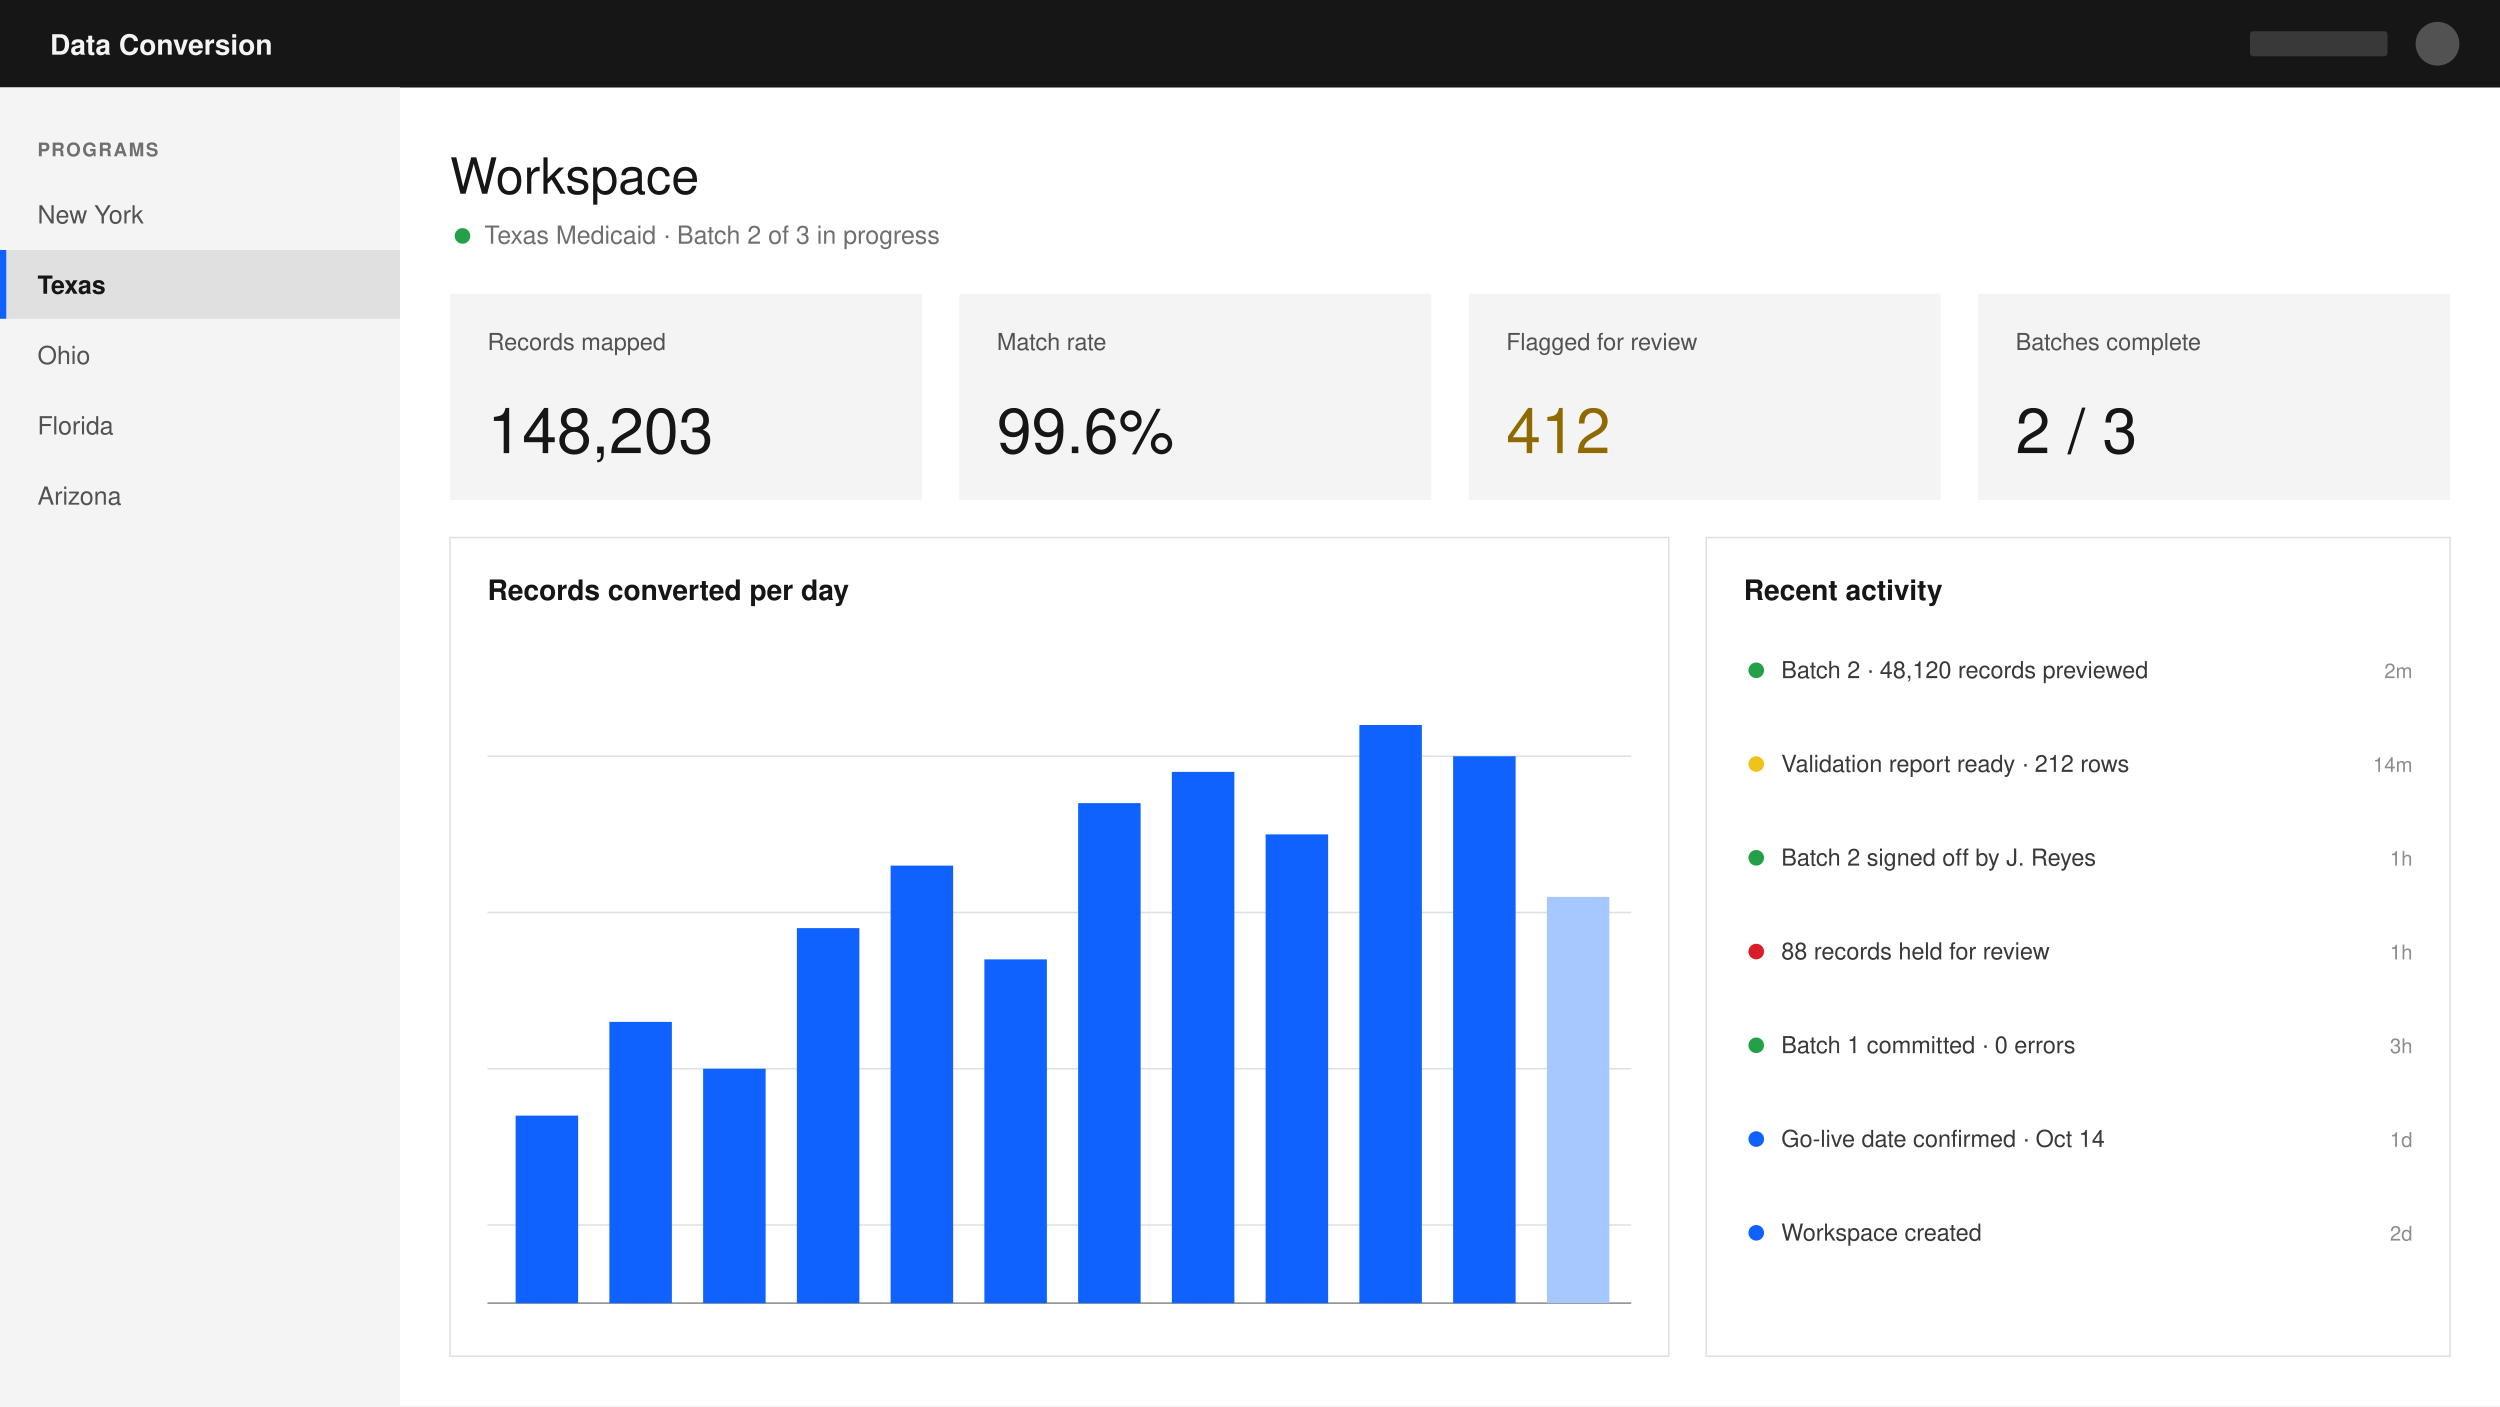
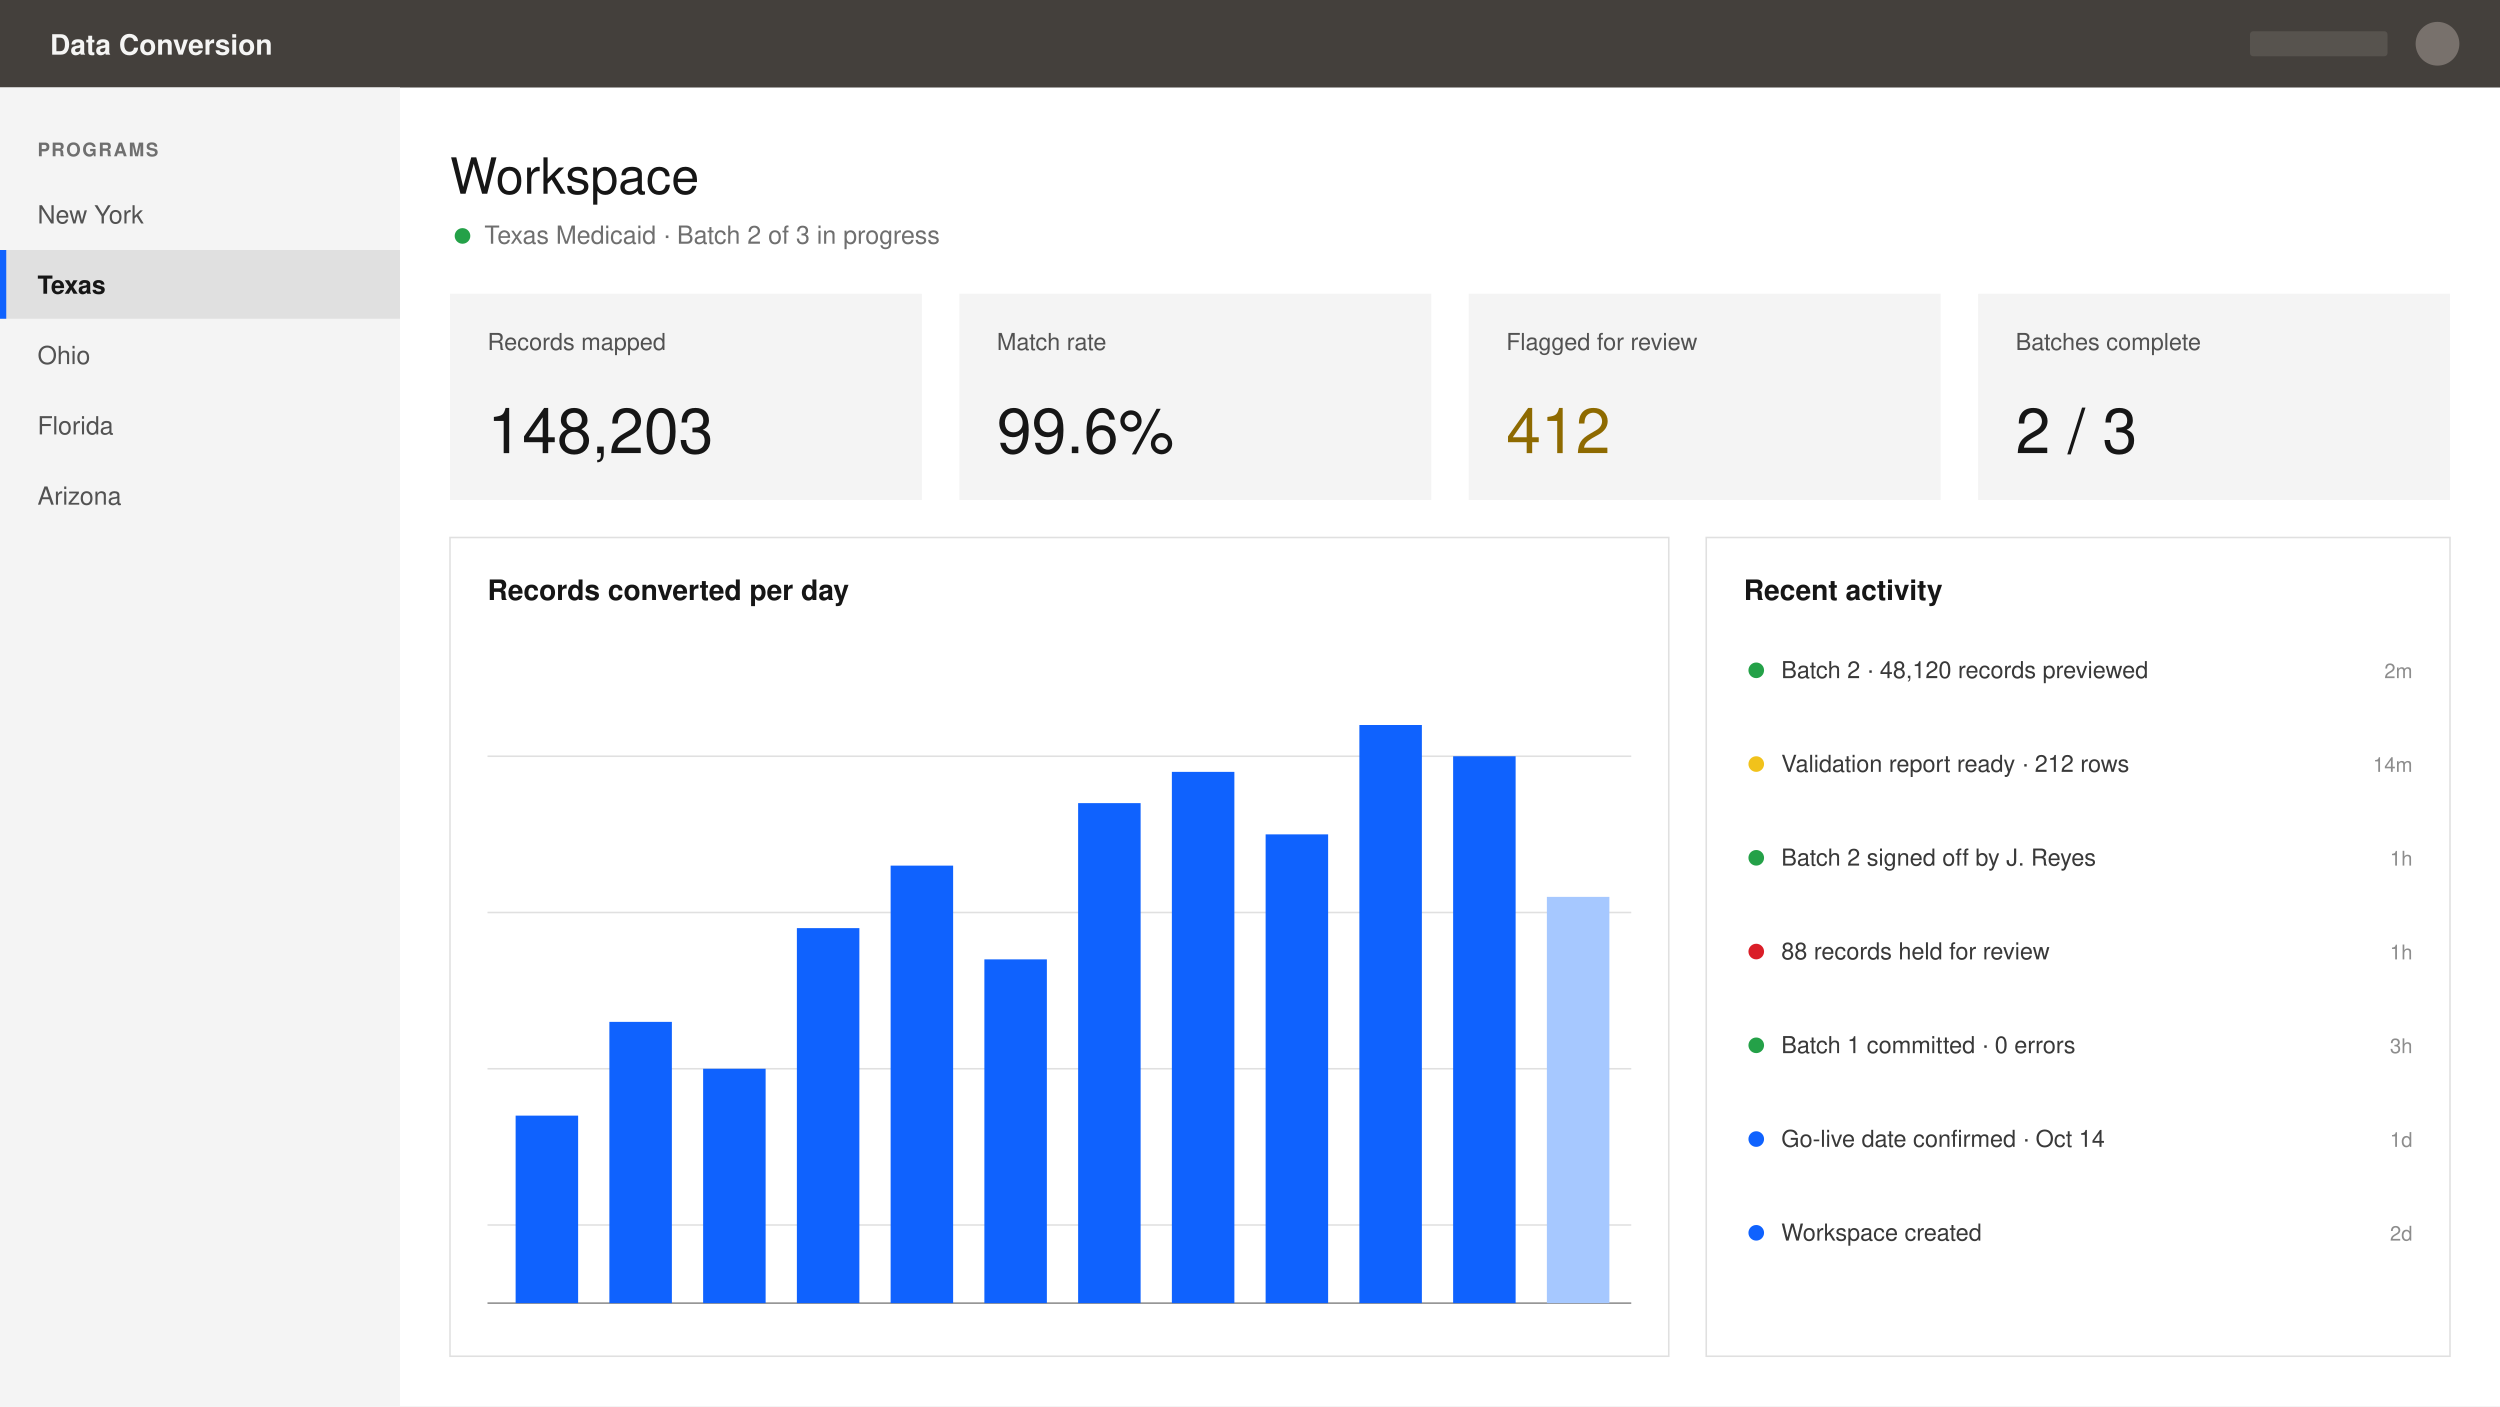
<svg xmlns="http://www.w3.org/2000/svg" viewBox="0 0 1600 900" width="1600" height="900" font-family="IBM Plex Sans, Segoe UI, Helvetica, Arial, sans-serif">
  <rect width="1600" height="900" fill="#ffffff" />
-   <rect width="1600" height="56" fill="#161616" />
-   <text x="32" y="35" fill="#f4f4f4" font-size="18" font-weight="600">Data Conversion</text>
-   <circle cx="1560" cy="28" r="14" fill="#525252" />
-   <rect x="1440" y="20" width="88" height="16" rx="2" fill="#393939" />
+   <rect width="1600" height="56" fill="#44403c" />
+   <text x="32" y="35" fill="#f5f5f4" font-size="18" font-weight="600">Data Conversion</text>
+   <circle cx="1560" cy="28" r="14" fill="#78716c" />
+   <rect x="1440" y="20" width="88" height="16" rx="2" fill="#57534e" />
  <rect x="0" y="56" width="256" height="844" fill="#f4f4f4" />
  <text x="24" y="100" fill="#6f6f6f" font-size="12" font-weight="600" letter-spacing="1">PROGRAMS</text>
  <rect x="0" y="160" width="256" height="44" fill="#e0e0e0" />
  <rect x="0" y="160" width="4" height="44" fill="#0f62fe" />
  <g font-size="16" fill="#525252">
    <text x="24" y="143">New York</text>
    <text x="24" y="188" fill="#161616" font-weight="600">Texas</text>
    <text x="24" y="233">Ohio</text>
    <text x="24" y="278">Florida</text>
    <text x="24" y="323">Arizona</text>
  </g>
  <text x="288" y="124" fill="#161616" font-size="32">Workspace</text>
  <circle cx="296" cy="151" r="5" fill="#24a148" />
  <text x="310" y="156" fill="#6f6f6f" font-size="16">Texas Medicaid  ·  Batch 2 of 3 in progress</text>
  <g>
    <rect x="288" y="188" width="302" height="132" fill="#f4f4f4" />
    <rect x="614" y="188" width="302" height="132" fill="#f4f4f4" />
    <rect x="940" y="188" width="302" height="132" fill="#f4f4f4" />
    <rect x="1266" y="188" width="302" height="132" fill="#f4f4f4" />
    <g font-size="15" fill="#525252">
      <text x="312" y="224">Records mapped</text>
      <text x="638" y="224">Match rate</text>
      <text x="964" y="224">Flagged for review</text>
      <text x="1290" y="224">Batches complete</text>
    </g>
    <g font-size="40" fill="#161616">
      <text x="312" y="290">148,203</text>
      <text x="638" y="290">99.6%</text>
      <text x="964" y="290" fill="#8e6a00">412</text>
      <text x="1290" y="290">2 / 3</text>
    </g>
  </g>
  <rect x="288" y="344" width="780" height="524" fill="#ffffff" stroke="#e0e0e0" />
  <text x="312" y="384" fill="#161616" font-size="18" font-weight="600">Records converted per day</text>
  <g stroke="#e0e0e0">
    <line x1="312" y1="484" x2="1044" y2="484" />
    <line x1="312" y1="584" x2="1044" y2="584" />
    <line x1="312" y1="684" x2="1044" y2="684" />
    <line x1="312" y1="784" x2="1044" y2="784" />
  </g>
  <line x1="312" y1="834" x2="1044" y2="834" stroke="#8d8d8d" />
  <g fill="#0f62fe">
    <rect x="330" y="714" width="40" height="120" />
    <rect x="390" y="654" width="40" height="180" />
    <rect x="450" y="684" width="40" height="150" />
    <rect x="510" y="594" width="40" height="240" />
    <rect x="570" y="554" width="40" height="280" />
    <rect x="630" y="614" width="40" height="220" />
    <rect x="690" y="514" width="40" height="320" />
    <rect x="750" y="494" width="40" height="340" />
    <rect x="810" y="534" width="40" height="300" />
    <rect x="870" y="464" width="40" height="370" />
    <rect x="930" y="484" width="40" height="350" />
  </g>
  <rect x="990" y="574" width="40" height="260" fill="#a6c8ff" />
  <rect x="1092" y="344" width="476" height="524" fill="#ffffff" stroke="#e0e0e0" />
  <text x="1116" y="384" fill="#161616" font-size="18" font-weight="600">Recent activity</text>
  <g font-size="15" fill="#393939">
    <circle cx="1124" cy="429" r="5" fill="#24a148" />
    <text x="1140" y="434">Batch 2 · 48,120 records previewed</text>
    <circle cx="1124" cy="489" r="5" fill="#f1c21b" />
    <text x="1140" y="494">Validation report ready · 212 rows</text>
    <circle cx="1124" cy="549" r="5" fill="#24a148" />
    <text x="1140" y="554">Batch 2 signed off by J. Reyes</text>
    <circle cx="1124" cy="609" r="5" fill="#da1e28" />
    <text x="1140" y="614">88 records held for review</text>
    <circle cx="1124" cy="669" r="5" fill="#24a148" />
    <text x="1140" y="674">Batch 1 committed · 0 errors</text>
    <circle cx="1124" cy="729" r="5" fill="#0f62fe" />
    <text x="1140" y="734">Go-live date confirmed · Oct 14</text>
    <circle cx="1124" cy="789" r="5" fill="#0f62fe" />
    <text x="1140" y="794">Workspace created</text>
  </g>
  <g font-size="13" fill="#8d8d8d" text-anchor="end">
    <text x="1544" y="434">2m</text>
    <text x="1544" y="494">14m</text>
    <text x="1544" y="554">1h</text>
    <text x="1544" y="614">1h</text>
    <text x="1544" y="674">3h</text>
    <text x="1544" y="734">1d</text>
    <text x="1544" y="794">2d</text>
  </g>
</svg>
